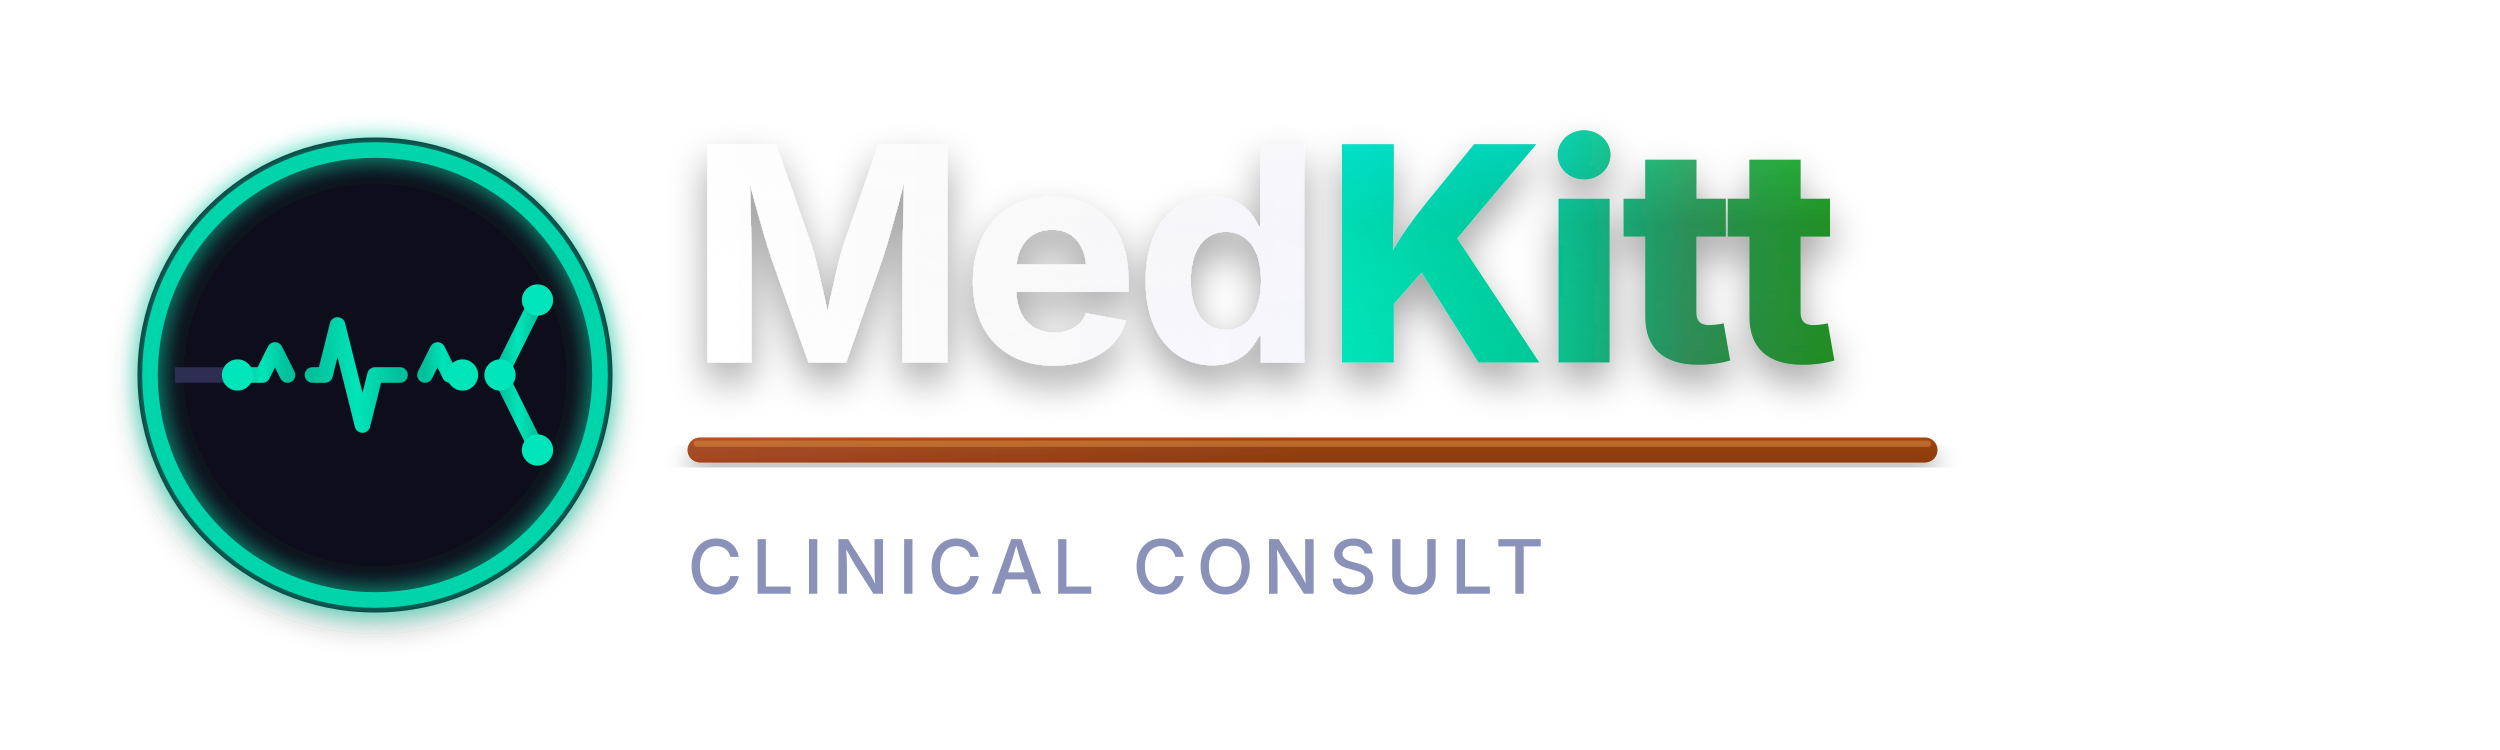
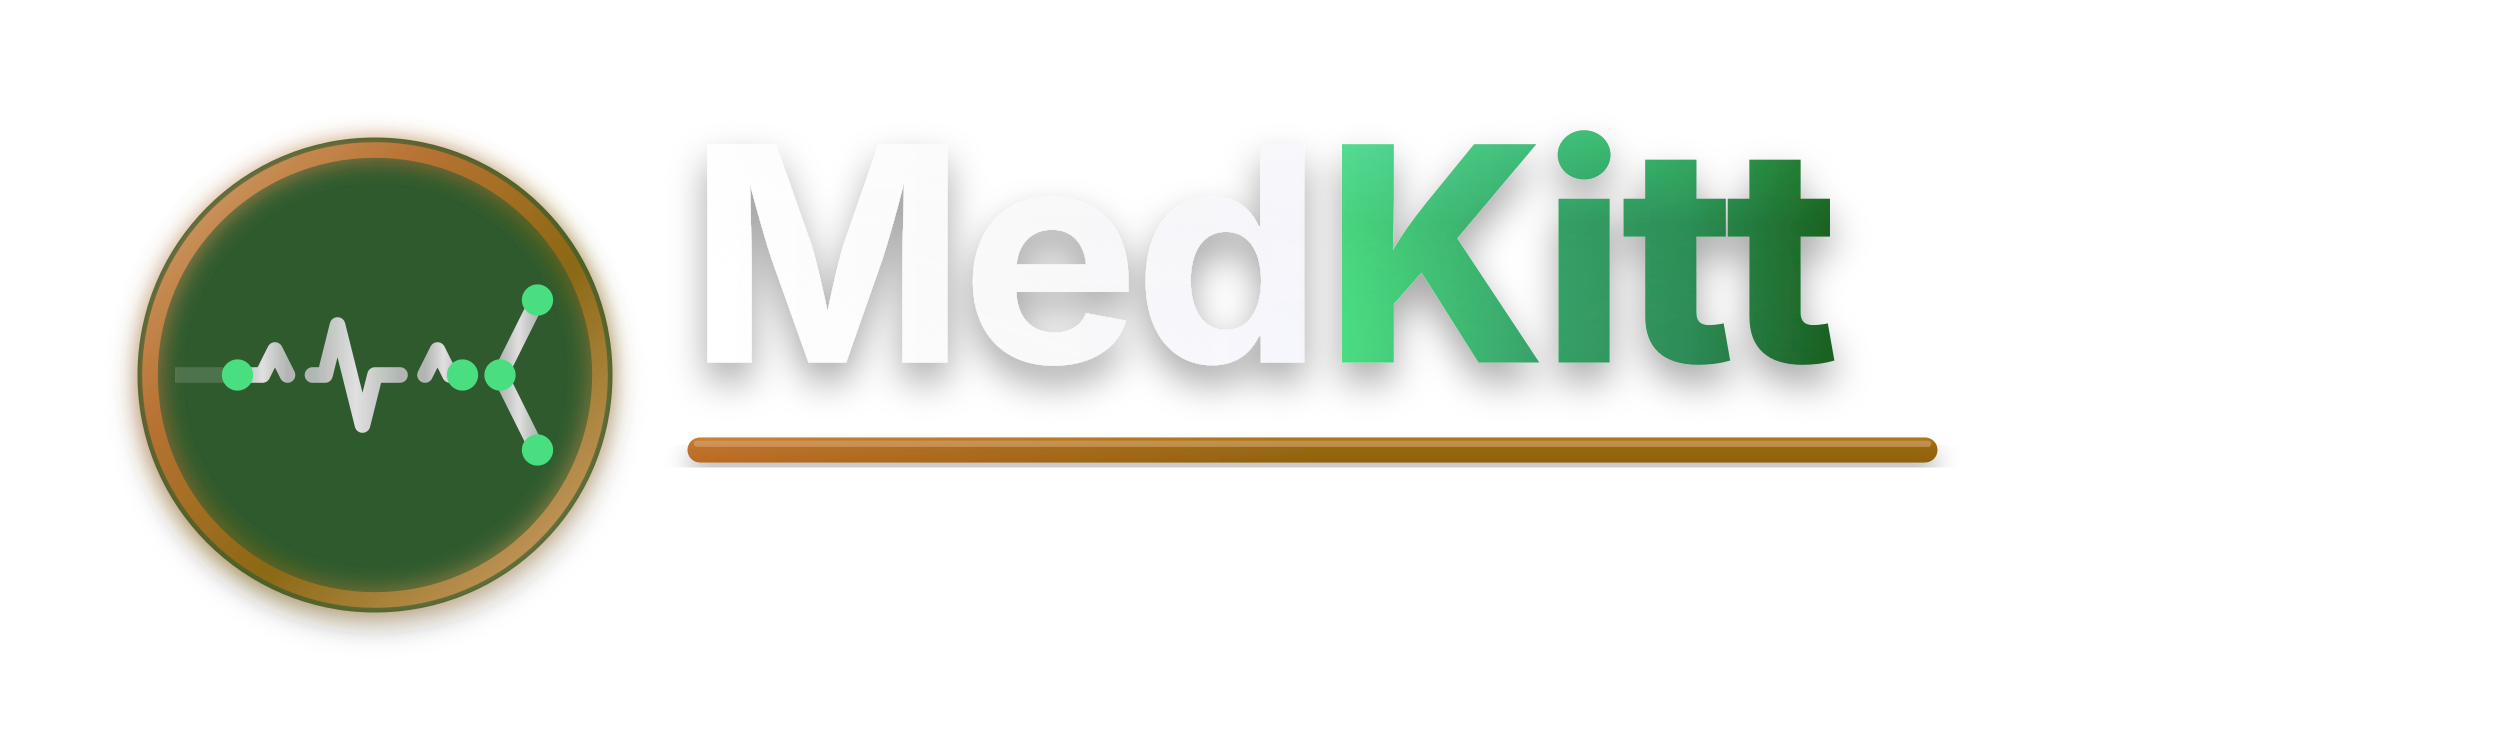
<svg xmlns="http://www.w3.org/2000/svg" width="400" height="120" viewBox="0 0 400 120">
  <defs>
    <filter id="dropShadow" x="-20%" y="-20%" width="140%" height="140%">
      <feGaussianBlur in="SourceAlpha" stdDeviation="2" result="blur" />
      <feOffset in="blur" dx="0" dy="2" result="offsetBlur" />
      <feComponentTransfer in="offsetBlur" result="shadowAlpha">
        <feFuncA type="linear" slope="0.3" />
      </feComponentTransfer>
      <feMerge>
        <feMergeNode in="shadowAlpha" />
        <feMergeNode in="SourceGraphic" />
      </feMerge>
    </filter>
    <filter id="elevatedShadow" x="-30%" y="-30%" width="160%" height="160%">
      <feGaussianBlur in="SourceAlpha" stdDeviation="3" result="blur" />
      <feOffset in="blur" dx="0" dy="3" result="offsetBlur" />
      <feComponentTransfer in="offsetBlur" result="shadowAlpha">
        <feFuncA type="linear" slope="0.35" />
      </feComponentTransfer>
      <feMerge>
        <feMergeNode in="shadowAlpha" />
        <feMergeNode in="SourceGraphic" />
      </feMerge>
    </filter>
-     <linearGradient id="glassShineHorizontal" x1="0%" y1="0%" x2="100%" y2="0%">
-       <stop offset="0%" style="stop-color:#FFFFFF;stop-opacity:0" />
-       <stop offset="30%" style="stop-color:#FFFFFF;stop-opacity:0.15" />
-       <stop offset="50%" style="stop-color:#FFFFFF;stop-opacity:0.35" />
-       <stop offset="70%" style="stop-color:#FFFFFF;stop-opacity:0.15" />
-       <stop offset="100%" style="stop-color:#FFFFFF;stop-opacity:0" />
-     </linearGradient>
    <linearGradient id="glassHighlight" x1="0%" y1="0%" x2="0%" y2="100%">
      <stop offset="0%" style="stop-color:#FFFFFF;stop-opacity:0.5" />
      <stop offset="40%" style="stop-color:#FFFFFF;stop-opacity:0.1" />
      <stop offset="100%" style="stop-color:#FFFFFF;stop-opacity:0" />
    </linearGradient>
    <linearGradient id="medGradient" x1="100%" y1="0%" x2="0%" y2="0%">
      <stop offset="0%" style="stop-color:#F8F8FF;stop-opacity:1" />
      <stop offset="50%" style="stop-color:#FAFAFA;stop-opacity:1" />
      <stop offset="100%" style="stop-color:#FFFFFF;stop-opacity:1" />
    </linearGradient>
    <linearGradient id="medDepth" x1="100%" y1="0%" x2="0%" y2="100%">
      <stop offset="0%" style="stop-color:#E8E8E8;stop-opacity:0.3" />
      <stop offset="100%" style="stop-color:#FFFFFF;stop-opacity:0" />
    </linearGradient>
    <linearGradient id="kittGradient" x1="0%" y1="0%" x2="100%" y2="0%">
-       <stop offset="0%" style="stop-color:#00E5B9;stop-opacity:1" />
-       <stop offset="40%" style="stop-color:#00C896;stop-opacity:1" />
+       <stop offset="0%" style="stop-color:#4ADE80;stop-opacity:1" />
+       <stop offset="40%" style="stop-color:#38A169;stop-opacity:1" />
      <stop offset="70%" style="stop-color:#2E8B57;stop-opacity:1" />
-       <stop offset="100%" style="stop-color:#228B22;stop-opacity:1" />
+       <stop offset="100%" style="stop-color:#1B5E20;stop-opacity:1" />
    </linearGradient>
    <linearGradient id="kittDepth" x1="0%" y1="0%" x2="0%" y2="100%">
-       <stop offset="0%" style="stop-color:#006B4F;stop-opacity:0.25" />
-       <stop offset="100%" style="stop-color:#00E5B9;stop-opacity:0" />
+       <stop offset="0%" style="stop-color:#1B5E20;stop-opacity:0.25" />
+       <stop offset="100%" style="stop-color:#4ADE80;stop-opacity:0" />
    </linearGradient>
-     <linearGradient id="umberGradient" x1="0%" y1="0%" x2="100%" y2="0%">
-       <stop offset="0%" style="stop-color:#A0522D;stop-opacity:1" />
-       <stop offset="50%" style="stop-color:#8B4513;stop-opacity:1" />
-       <stop offset="100%" style="stop-color:#8B4513;stop-opacity:1" />
+     <linearGradient id="bronzeGradient" x1="0%" y1="0%" x2="100%" y2="0%">
+       <stop offset="0%" style="stop-color:#B87333;stop-opacity:1" />
+       <stop offset="50%" style="stop-color:#8B6914;stop-opacity:1" />
+       <stop offset="100%" style="stop-color:#8B6914;stop-opacity:1" />
    </linearGradient>
-     <linearGradient id="umberShine" x1="0%" y1="0%" x2="0%" y2="100%">
-       <stop offset="0%" style="stop-color:#CD853F;stop-opacity:0.5" />
-       <stop offset="50%" style="stop-color:#A0522D;stop-opacity:0.2" />
-       <stop offset="100%" style="stop-color:#8B4513;stop-opacity:0.4" />
+     <linearGradient id="bronzeShine" x1="0%" y1="0%" x2="0%" y2="100%">
+       <stop offset="0%" style="stop-color:#D4A574;stop-opacity:0.5" />
+       <stop offset="50%" style="stop-color:#B87333;stop-opacity:0.2" />
+       <stop offset="100%" style="stop-color:#8B6914;stop-opacity:0.4" />
+     </linearGradient>
+     <linearGradient id="bronzeRim" x1="0%" y1="0%" x2="100%" y2="100%">
+       <stop offset="0%" style="stop-color:#D4A574;stop-opacity:1" />
+       <stop offset="30%" style="stop-color:#B87333;stop-opacity:1" />
+       <stop offset="60%" style="stop-color:#8B6914;stop-opacity:1" />
+       <stop offset="100%" style="stop-color:#D4A574;stop-opacity:1" />
    </linearGradient>
    <linearGradient id="ecgGrad" x1="0%" y1="0%" x2="100%" y2="0%">
-       <stop offset="0%" style="stop-color:#00d4aa;stop-opacity:0.9" />
-       <stop offset="50%" style="stop-color:#00E5B9;stop-opacity:1" />
-       <stop offset="100%" style="stop-color:#00d4aa;stop-opacity:0.9" />
+       <stop offset="0%" style="stop-color:#C0C0C0;stop-opacity:0.9" />
+       <stop offset="50%" style="stop-color:#E0E0E0;stop-opacity:1" />
+       <stop offset="100%" style="stop-color:#C0C0C0;stop-opacity:0.9" />
    </linearGradient>
-     <filter id="softGlow" x="-50%" y="-50%" width="200%" height="200%">
-       <feGaussianBlur stdDeviation="1.5" result="coloredBlur" />
-       <feMerge>
-         <feMergeNode in="coloredBlur" />
-         <feMergeNode in="SourceGraphic" />
-       </feMerge>
-     </filter>
    <filter id="iconGlow" x="-50%" y="-50%" width="200%" height="200%">
      <feGaussianBlur stdDeviation="2" result="blur" />
      <feMerge>
        <feMergeNode in="blur" />
        <feMergeNode in="SourceGraphic" />
      </feMerge>
    </filter>
  </defs>
  <g transform="translate(20, 20)" filter="url(#dropShadow)">
-     <circle cx="40" cy="40" r="38" fill="#0f0f1a" />
-     <circle cx="40" cy="40" r="36" fill="none" stroke="#00d4aa" stroke-width="2.5" filter="url(#iconGlow)" />
-     <line x1="8" y1="40" x2="18" y2="40" stroke="#2d2d52" stroke-width="2.5" />
+     <circle cx="40" cy="40" r="38" fill="#2E5A2E" />
+     <circle cx="40" cy="40" r="36" fill="none" stroke="url(#bronzeRim)" stroke-width="2.5" filter="url(#iconGlow)" />
+     <line x1="8" y1="40" x2="18" y2="40" stroke="rgba(255,255,255,0.15)" stroke-width="2.5" />
    <polyline points="18,40 22,40 24,36 26,40" fill="none" stroke="url(#ecgGrad)" stroke-width="2.5" stroke-linecap="round" stroke-linejoin="round" />
    <line x1="26" y1="40" x2="30" y2="40" stroke="url(#ecgGrad)" stroke-width="2.5" stroke-linecap="round" />
    <polyline points="30,40 32,40 34,32 38,48 40,40 44,40" fill="none" stroke="url(#ecgGrad)" stroke-width="2.5" stroke-linecap="round" stroke-linejoin="round" />
    <line x1="44" y1="40" x2="48" y2="40" stroke="url(#ecgGrad)" stroke-width="2.5" stroke-linecap="round" />
    <polyline points="48,40 50,36 52,40 54,40" fill="none" stroke="url(#ecgGrad)" stroke-width="2.5" stroke-linecap="round" stroke-linejoin="round" />
    <line x1="60" y1="40" x2="66" y2="28" stroke="url(#ecgGrad)" stroke-width="2.5" stroke-linecap="round" />
    <line x1="60" y1="40" x2="66" y2="52" stroke="url(#ecgGrad)" stroke-width="2.5" stroke-linecap="round" />
-     <circle cx="18" cy="40" r="2.5" fill="#00E5B9" />
-     <circle cx="54" cy="40" r="2.5" fill="#00E5B9" />
-     <circle cx="60" cy="40" r="2.5" fill="#00E5B9" />
-     <circle cx="66" cy="28" r="2.5" fill="#00E5B9" />
-     <circle cx="66" cy="52" r="2.5" fill="#00E5B9" />
+     <circle cx="18" cy="40" r="2.5" fill="#4ADE80" />
+     <circle cx="54" cy="40" r="2.5" fill="#4ADE80" />
+     <circle cx="60" cy="40" r="2.5" fill="#4ADE80" />
+     <circle cx="66" cy="28" r="2.5" fill="#4ADE80" />
+     <circle cx="66" cy="52" r="2.5" fill="#4ADE80" />
  </g>
  <g transform="translate(110, 58)" filter="url(#elevatedShadow)">
    <text font-family="Inter, -apple-system, BlinkMacSystemFont, 'SF Pro Display', sans-serif" font-size="48" font-weight="700" fill="url(#medGradient)" letter-spacing="-0.02em">Med</text>
    <text font-family="Inter, -apple-system, BlinkMacSystemFont, 'SF Pro Display', sans-serif" font-size="48" font-weight="700" fill="url(#medDepth)" letter-spacing="-0.02em" style="mix-blend-mode: multiply;">Med</text>
    <text font-family="Inter, -apple-system, BlinkMacSystemFont, 'SF Pro Display', sans-serif" font-size="48" font-weight="700" fill="url(#glassHighlight)" letter-spacing="-0.02em" style="mix-blend-mode: overlay;">Med</text>
  </g>
  <g transform="translate(212, 58)" filter="url(#elevatedShadow)">
    <text font-family="Inter, -apple-system, BlinkMacSystemFont, 'SF Pro Display', sans-serif" font-size="48" font-weight="800" fill="url(#kittGradient)" letter-spacing="-0.02em">Kitt</text>
    <text font-family="Inter, -apple-system, BlinkMacSystemFont, 'SF Pro Display', sans-serif" font-size="48" font-weight="800" fill="url(#kittDepth)" letter-spacing="-0.02em" style="mix-blend-mode: multiply;">Kitt</text>
    <text font-family="Inter, -apple-system, BlinkMacSystemFont, 'SF Pro Display', sans-serif" font-size="48" font-weight="800" fill="url(#glassHighlight)" letter-spacing="-0.02em" style="mix-blend-mode: overlay;">Kitt</text>
  </g>
  <g transform="translate(110, 70)" filter="url(#dropShadow)">
-     <rect x="0" y="0" width="200" height="4" rx="2" ry="2" fill="url(#umberGradient)" />
-     <rect x="0" y="0" width="200" height="4" rx="2" ry="2" fill="url(#umberShine)" style="mix-blend-mode: overlay;" />
-     <rect x="1" y="0.5" width="198" height="1" rx="0.5" ry="0.5" fill="#CD853F" fill-opacity="0.6" />
+     <rect x="0" y="0" width="200" height="4" rx="2" ry="2" fill="url(#bronzeGradient)" />
+     <rect x="0" y="0" width="200" height="4" rx="2" ry="2" fill="url(#bronzeShine)" style="mix-blend-mode: overlay;" />
+     <rect x="1" y="0.5" width="198" height="1" rx="0.5" ry="0.5" fill="#D4A574" fill-opacity="0.6" />
  </g>
-   <text x="110" y="95" font-family="Inter, -apple-system, BlinkMacSystemFont, sans-serif" font-size="12" font-weight="500" fill="#8b92b9" letter-spacing="0.12em">CLINICAL CONSULT</text>
</svg>
